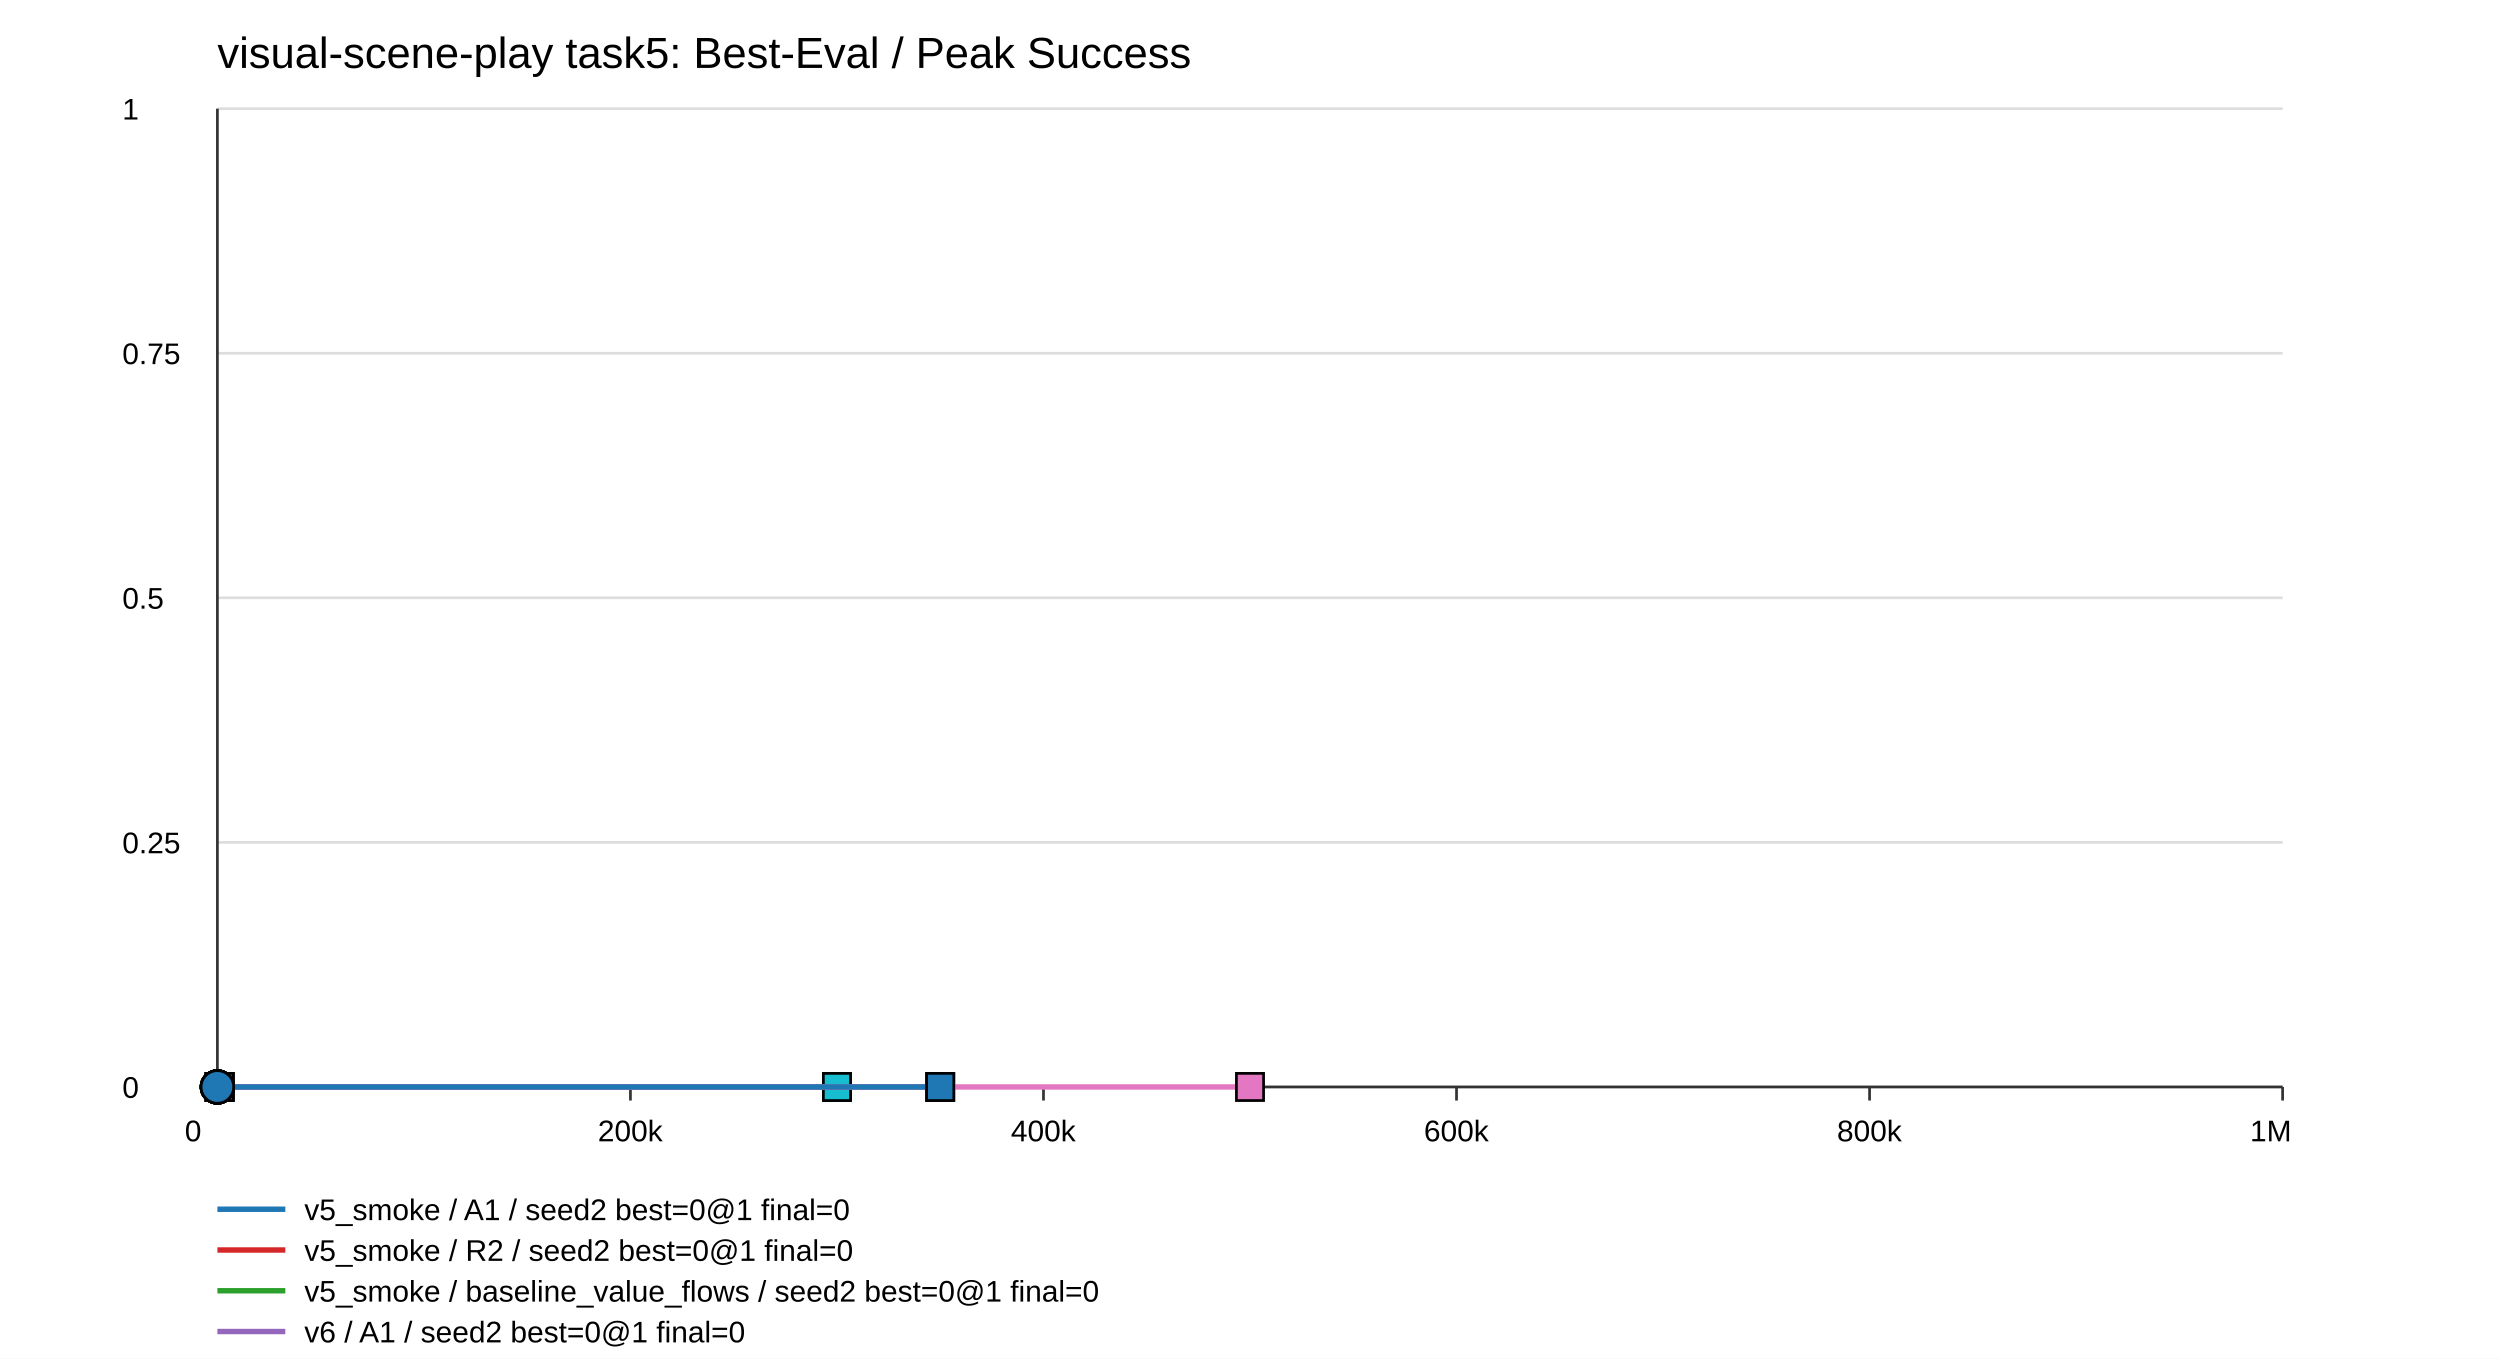
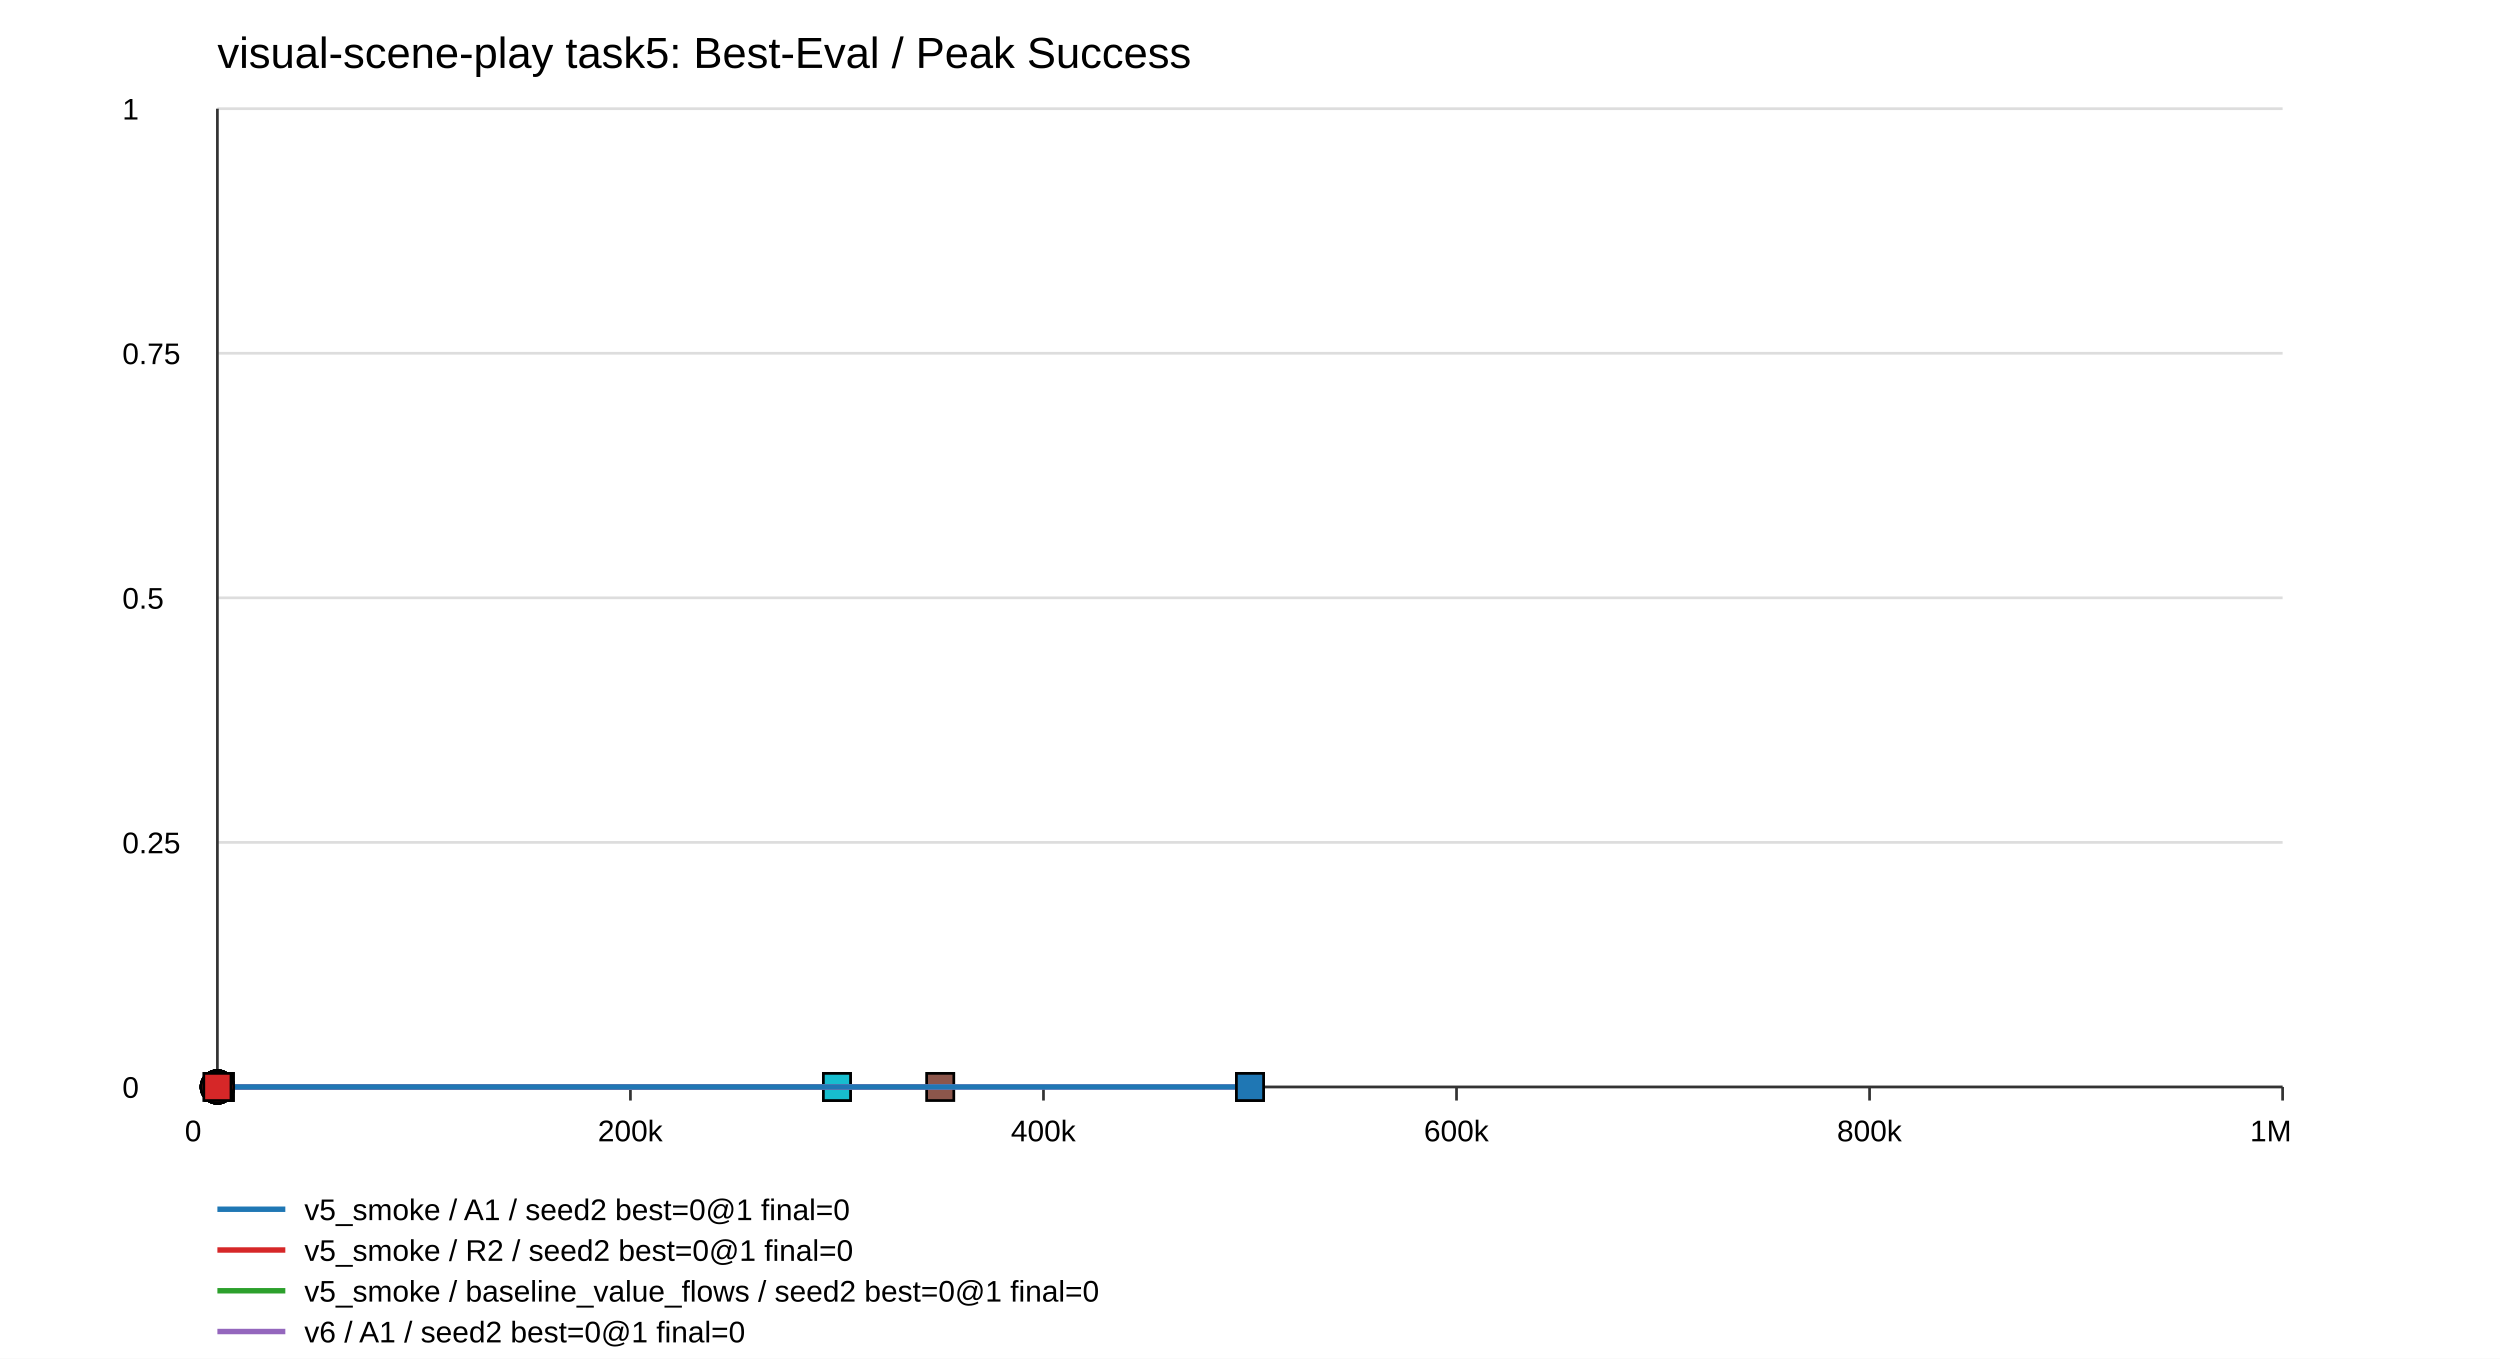
<svg xmlns="http://www.w3.org/2000/svg" width="920" height="500" viewBox="0 0 920 500">
  <rect width="100%" height="100%" fill="white" />
  <text x="80" y="25" font-family="Arial" font-size="16">visual-scene-play task5: Best-Eval / Peak Success</text>
  <line x1="80" y1="400.0" x2="840" y2="400.0" stroke="#ddd" />
  <text x="45" y="404.0" font-family="Arial" font-size="11">0</text>
  <line x1="80" y1="310.0" x2="840" y2="310.0" stroke="#ddd" />
  <text x="45" y="314.0" font-family="Arial" font-size="11">0.25</text>
  <line x1="80" y1="220.0" x2="840" y2="220.0" stroke="#ddd" />
  <text x="45" y="224.0" font-family="Arial" font-size="11">0.5</text>
  <line x1="80" y1="130.0" x2="840" y2="130.0" stroke="#ddd" />
  <text x="45" y="134.0" font-family="Arial" font-size="11">0.75</text>
  <line x1="80" y1="40.0" x2="840" y2="40.0" stroke="#ddd" />
  <text x="45" y="44.0" font-family="Arial" font-size="11">1</text>
  <line x1="80" y1="400" x2="840" y2="400" stroke="#333" />
  <line x1="80" y1="40" x2="80" y2="400" stroke="#333" />
  <line x1="80.0" y1="400" x2="80.0" y2="405" stroke="#333" />
  <text x="68.0" y="420" font-family="Arial" font-size="11">0</text>
  <line x1="232.0" y1="400" x2="232.0" y2="405" stroke="#333" />
  <text x="220.0" y="420" font-family="Arial" font-size="11">200k</text>
  <line x1="384.0" y1="400" x2="384.0" y2="405" stroke="#333" />
  <text x="372.0" y="420" font-family="Arial" font-size="11">400k</text>
  <line x1="536.0" y1="400" x2="536.0" y2="405" stroke="#333" />
  <text x="524.0" y="420" font-family="Arial" font-size="11">600k</text>
  <line x1="688.0" y1="400" x2="688.0" y2="405" stroke="#333" />
  <text x="676.0" y="420" font-family="Arial" font-size="11">800k</text>
  <line x1="840.0" y1="400" x2="840.0" y2="405" stroke="#333" />
  <text x="828.0" y="420" font-family="Arial" font-size="11">1M</text>
  <polyline points="80.0,400.0 80.8,400.0" fill="none" stroke="#1f77b4" stroke-width="2" />
  <circle cx="80.0" cy="400.0" r="6" fill="#1f77b4" stroke="black" />
  <rect x="75.8" y="395.0" width="10" height="10" fill="#1f77b4" stroke="black" />
  <line x1="80" y1="445" x2="105" y2="445" stroke="#1f77b4" stroke-width="2" />
  <text x="112" y="449" font-family="Arial" font-size="11">v5_smoke / A1 / seed2 best=0@1 final=0</text>
  <polyline points="80.0,400.0 80.8,400.0" fill="none" stroke="#d62728" stroke-width="2" />
  <circle cx="80.0" cy="400.0" r="6" fill="#d62728" stroke="black" />
  <rect x="75.8" y="395.0" width="10" height="10" fill="#d62728" stroke="black" />
  <line x1="80" y1="460" x2="105" y2="460" stroke="#d62728" stroke-width="2" />
  <text x="112" y="464" font-family="Arial" font-size="11">v5_smoke / R2 / seed2 best=0@1 final=0</text>
  <polyline points="80.0,400.0 80.8,400.0" fill="none" stroke="#2ca02c" stroke-width="2" />
  <circle cx="80.0" cy="400.0" r="6" fill="#2ca02c" stroke="black" />
  <rect x="75.8" y="395.0" width="10" height="10" fill="#2ca02c" stroke="black" />
  <line x1="80" y1="475" x2="105" y2="475" stroke="#2ca02c" stroke-width="2" />
  <text x="112" y="479" font-family="Arial" font-size="11">v5_smoke / baseline_value_flows / seed2 best=0@1 final=0</text>
  <polyline points="80.0,400.0 80.8,400.0" fill="none" stroke="#9467bd" stroke-width="2" />
  <circle cx="80.0" cy="400.0" r="6" fill="#9467bd" stroke="black" />
  <rect x="75.8" y="395.0" width="10" height="10" fill="#9467bd" stroke="black" />
  <line x1="80" y1="490" x2="105" y2="490" stroke="#9467bd" stroke-width="2" />
  <text x="112" y="494" font-family="Arial" font-size="11">v6 / A1 / seed2 best=0@1 final=0</text>
  <polyline points="80.0,400.0 118.0,400.0 156.0,400.0 194.0,400.0 232.0,400.0 270.0,400.0 308.0,400.0" fill="none" stroke="#ff7f0e" stroke-width="2" />
  <circle cx="80.0" cy="400.0" r="6" fill="#ff7f0e" stroke="black" />
  <rect x="303.0" y="395.0" width="10" height="10" fill="#ff7f0e" stroke="black" />
  <line x1="80" y1="505" x2="105" y2="505" stroke="#ff7f0e" stroke-width="2" />
  <text x="112" y="509" font-family="Arial" font-size="11">v6 / A1 / seed2 best=0@1 final=0</text>
  <polyline points="80.0,400.0 118.0,400.0 156.0,400.0 194.0,400.0 232.0,400.0 270.0,400.0 308.0,400.0" fill="none" stroke="#17becf" stroke-width="2" />
  <circle cx="80.0" cy="400.0" r="6" fill="#17becf" stroke="black" />
  <rect x="303.0" y="395.0" width="10" height="10" fill="#17becf" stroke="black" />
  <line x1="80" y1="520" x2="105" y2="520" stroke="#17becf" stroke-width="2" />
  <text x="112" y="524" font-family="Arial" font-size="11">v6 / R2 / seed2 best=0@1 final=0</text>
  <polyline points="80.0,400.0 118.0,400.0 156.0,400.0 194.0,400.0 232.0,400.0 270.0,400.0 308.0,400.0 346.0,400.0" fill="none" stroke="#8c564b" stroke-width="2" />
  <circle cx="80.0" cy="400.0" r="6" fill="#8c564b" stroke="black" />
  <rect x="341.0" y="395.0" width="10" height="10" fill="#8c564b" stroke="black" />
  <line x1="80" y1="535" x2="105" y2="535" stroke="#8c564b" stroke-width="2" />
  <text x="112" y="539" font-family="Arial" font-size="11">v8p1 / R2_stable_strong / seed2 best=0@1 final=0</text>
  <polyline points="80.0,400.0 118.0,400.0 156.0,400.0 194.0,400.0 232.0,400.0 270.0,400.0 308.0,400.0 346.0,400.0 384.0,400.0 422.0,400.0 460.0,400.0" fill="none" stroke="#e377c2" stroke-width="2" />
  <circle cx="80.0" cy="400.0" r="6" fill="#e377c2" stroke="black" />
  <rect x="455.0" y="395.0" width="10" height="10" fill="#e377c2" stroke="black" />
  <line x1="80" y1="550" x2="105" y2="550" stroke="#e377c2" stroke-width="2" />
  <text x="112" y="554" font-family="Arial" font-size="11">v8p1 / R2_stable_strong / seed2 best=0@1 final=0</text>
-   <polyline points="80.0,400.0 118.0,400.0 156.0,400.0 194.0,400.0 232.0,400.0 270.0,400.0 308.0,400.0 346.0,400.0" fill="none" stroke="#1f77b4" stroke-width="2" />
+   <polyline points="80.0,400.0 118.0,400.0 156.0,400.0 194.0,400.0 232.0,400.0 270.0,400.0 308.0,400.0 346.0,400.0 384.0,400.0 422.0,400.0 460.0,400.0" fill="none" stroke="#1f77b4" stroke-width="2" />
  <circle cx="80.0" cy="400.0" r="6" fill="#1f77b4" stroke="black" />
-   <rect x="341.0" y="395.0" width="10" height="10" fill="#1f77b4" stroke="black" />
+   <rect x="455.0" y="395.0" width="10" height="10" fill="#1f77b4" stroke="black" />
  <line x1="80" y1="565" x2="105" y2="565" stroke="#1f77b4" stroke-width="2" />
  <text x="112" y="569" font-family="Arial" font-size="11">v8p1 / R2_stable_strong / seed3 best=0@1 final=0</text>
+   <polyline points="80.0,400.0" fill="none" stroke="#d62728" stroke-width="2" />
+   <circle cx="80.0" cy="400.0" r="6" fill="#d62728" stroke="black" />
+   <rect x="75.0" y="395.0" width="10" height="10" fill="#d62728" stroke="black" />
+   <line x1="80" y1="580" x2="105" y2="580" stroke="#d62728" stroke-width="2" />
+   <text x="112" y="584" font-family="Arial" font-size="11">v8p1 / R2_stable_strong / seed4 best=0@1 final=0</text>
</svg>
